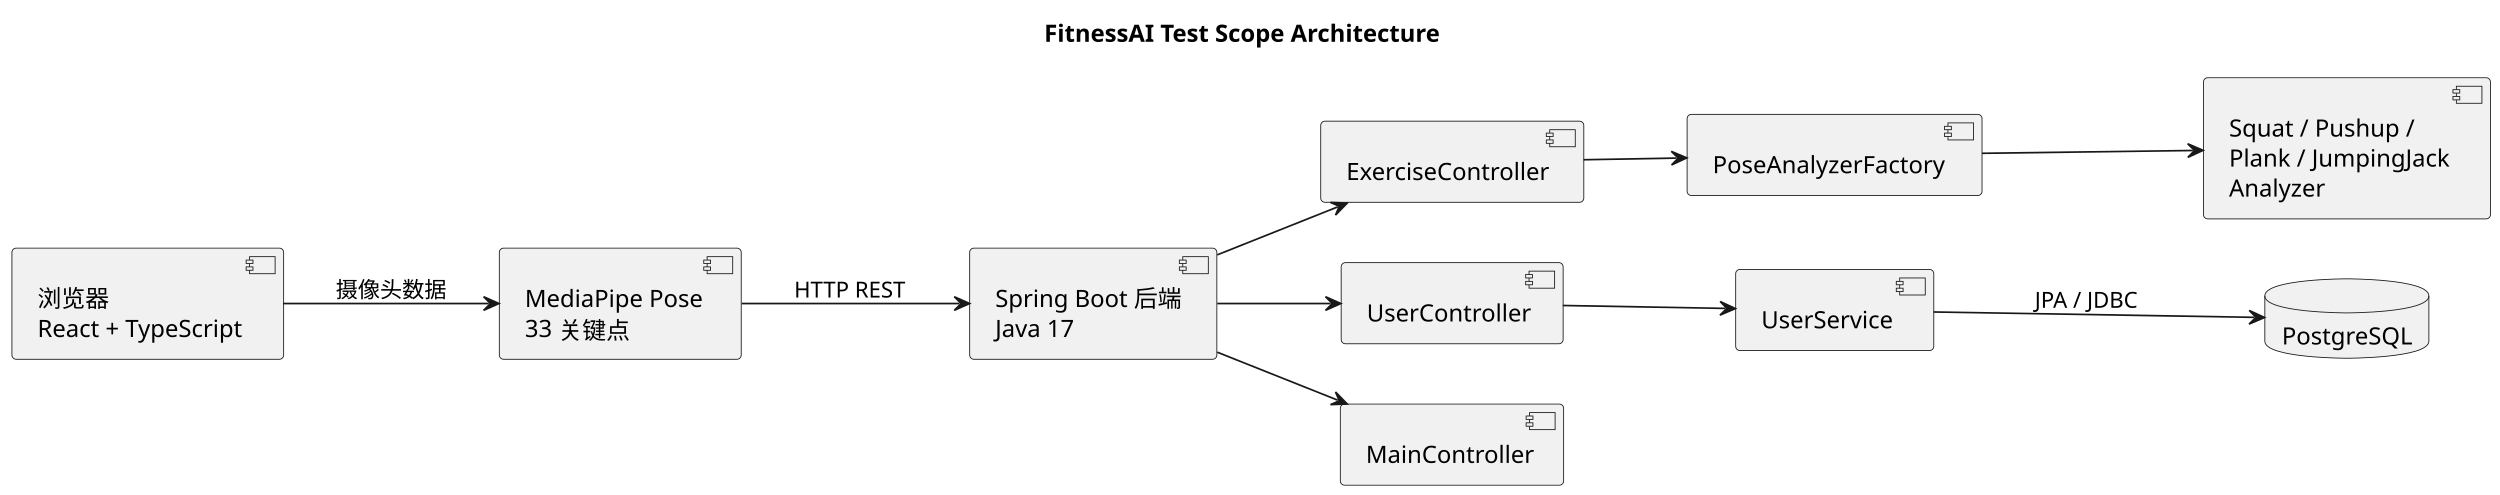
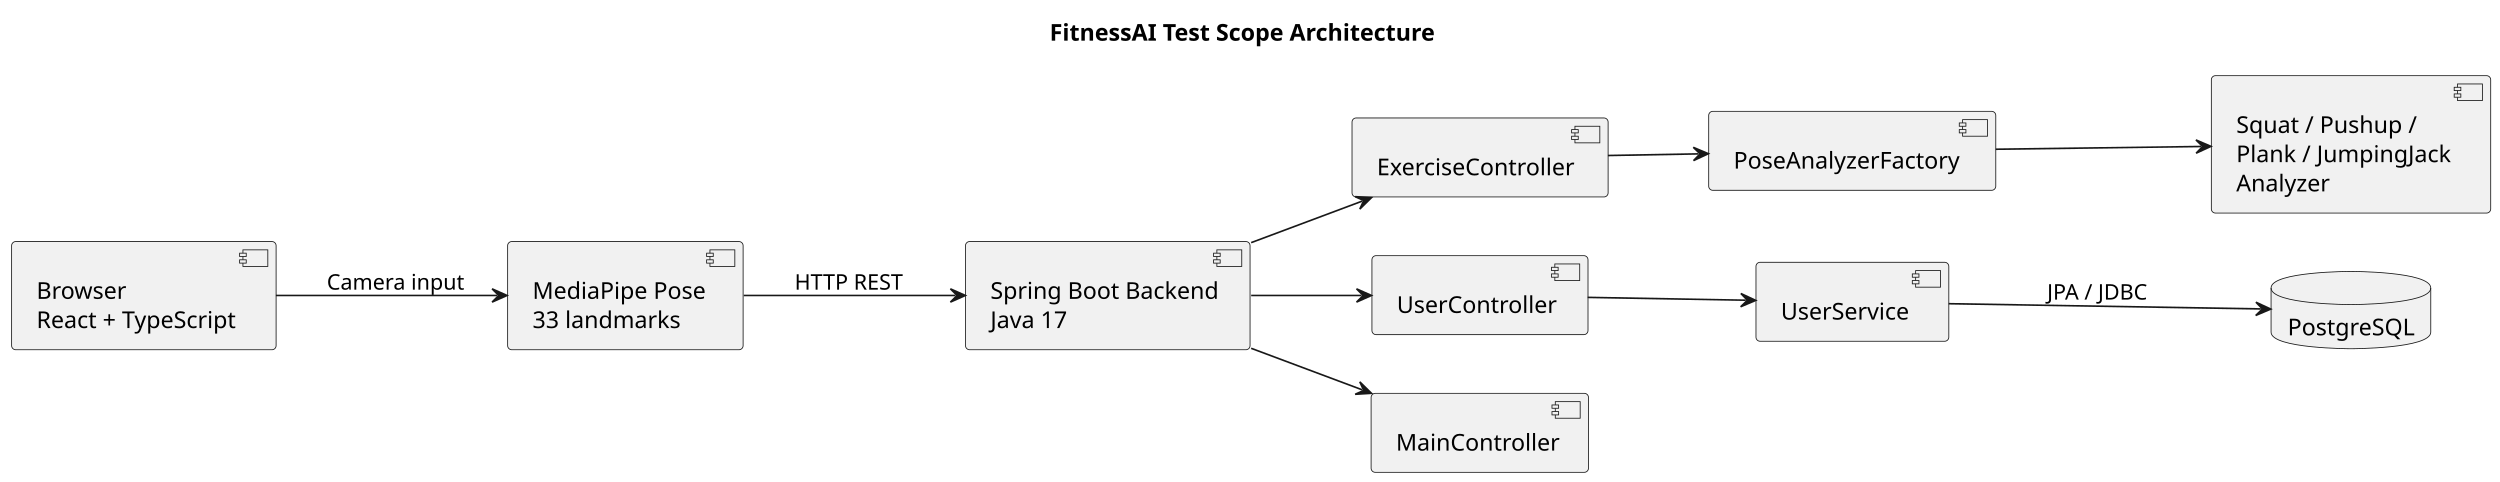
- <svg xmlns="http://www.w3.org/2000/svg" contentStyleType="text/css" data-diagram-type="DESCRIPTION" height="290px" preserveAspectRatio="none" style="width:1467px;height:290px;" version="1.1" viewBox="0 0 1467 290" width="1467px" zoomAndPan="magnify">
+ <svg xmlns="http://www.w3.org/2000/svg" contentStyleType="text/css" data-diagram-type="DESCRIPTION" height="290px" preserveAspectRatio="none" style="width:1507px;height:290px;" version="1.1" viewBox="0 0 1507 290" width="1507px" zoomAndPan="magnify">
  <defs />
  <g>
    <g class="title" data-source-line="1">
-       <text fill="#000000" font-family="sans-serif" font-size="14" font-weight="bold" lengthAdjust="spacing" textLength="227.951" x="612.721" y="24.533">FitnessAI Test Scope Architecture</text>
+       <text fill="#000000" font-family="sans-serif" font-size="14" font-weight="bold" lengthAdjust="spacing" textLength="227.951" x="632.721" y="24.533">FitnessAI Test Scope Architecture</text>
    </g>
    <g class="entity" data-entity="Browser" data-source-line="7" data-uid="ent0002" id="entity_Browser">
      <rect fill="#F1F1F1" height="65.219" rx="2.5" ry="2.5" style="stroke:#181818;stroke-width:0.5;" width="159.438" x="7" y="145.609" />
      <rect fill="#F1F1F1" height="10" style="stroke:#181818;stroke-width:0.5;" width="15" x="146.438" y="150.609" />
      <rect fill="#F1F1F1" height="2" style="stroke:#181818;stroke-width:0.5;" width="4" x="144.438" y="152.609" />
      <rect fill="#F1F1F1" height="2" style="stroke:#181818;stroke-width:0.5;" width="4" x="144.438" y="156.609" />
-       <text fill="#000000" font-family="sans-serif" font-size="14" lengthAdjust="spacing" textLength="42" x="22" y="180.143">浏览器</text>
+       <text fill="#000000" font-family="sans-serif" font-size="14" lengthAdjust="spacing" textLength="51.345" x="22" y="180.143">Browser</text>
      <text fill="#000000" font-family="sans-serif" font-size="14" lengthAdjust="spacing" textLength="119.438" x="22" y="197.752">React + TypeScript</text>
    </g>
    <g class="entity" data-entity="MP" data-source-line="8" data-uid="ent0003" id="entity_MP">
-       <rect fill="#F1F1F1" height="65.219" rx="2.5" ry="2.5" style="stroke:#181818;stroke-width:0.5;" width="141.951" x="293" y="145.609" />
-       <rect fill="#F1F1F1" height="10" style="stroke:#181818;stroke-width:0.5;" width="15" x="414.951" y="150.609" />
-       <rect fill="#F1F1F1" height="2" style="stroke:#181818;stroke-width:0.5;" width="4" x="412.951" y="152.609" />
-       <rect fill="#F1F1F1" height="2" style="stroke:#181818;stroke-width:0.5;" width="4" x="412.951" y="156.609" />
-       <text fill="#000000" font-family="sans-serif" font-size="14" lengthAdjust="spacing" textLength="101.951" x="308" y="180.143">MediaPipe Pose</text>
-       <text fill="#000000" font-family="sans-serif" font-size="14" lengthAdjust="spacing" textLength="61.462" x="308" y="197.752">33 关键点</text>
+       <rect fill="#F1F1F1" height="65.219" rx="2.5" ry="2.5" style="stroke:#181818;stroke-width:0.5;" width="141.951" x="306" y="145.609" />
+       <rect fill="#F1F1F1" height="10" style="stroke:#181818;stroke-width:0.5;" width="15" x="427.951" y="150.609" />
+       <rect fill="#F1F1F1" height="2" style="stroke:#181818;stroke-width:0.5;" width="4" x="425.951" y="152.609" />
+       <rect fill="#F1F1F1" height="2" style="stroke:#181818;stroke-width:0.5;" width="4" x="425.951" y="156.609" />
+       <text fill="#000000" font-family="sans-serif" font-size="14" lengthAdjust="spacing" textLength="101.951" x="321" y="180.143">MediaPipe Pose</text>
+       <text fill="#000000" font-family="sans-serif" font-size="14" lengthAdjust="spacing" textLength="84.041" x="321" y="197.752">33 landmarks</text>
    </g>
    <g class="entity" data-entity="Backend" data-source-line="9" data-uid="ent0004" id="entity_Backend">
-       <rect fill="#F1F1F1" height="65.219" rx="2.5" ry="2.5" style="stroke:#181818;stroke-width:0.5;" width="145.048" x="569" y="145.609" />
-       <rect fill="#F1F1F1" height="10" style="stroke:#181818;stroke-width:0.5;" width="15" x="694.048" y="150.609" />
-       <rect fill="#F1F1F1" height="2" style="stroke:#181818;stroke-width:0.5;" width="4" x="692.048" y="152.609" />
-       <rect fill="#F1F1F1" height="2" style="stroke:#181818;stroke-width:0.5;" width="4" x="692.048" y="156.609" />
-       <text fill="#000000" font-family="sans-serif" font-size="14" lengthAdjust="spacing" textLength="105.048" x="584" y="180.143">Spring Boot 后端</text>
-       <text fill="#000000" font-family="sans-serif" font-size="14" lengthAdjust="spacing" textLength="49.034" x="584" y="197.752">Java 17</text>
+       <rect fill="#F1F1F1" height="65.219" rx="2.5" ry="2.5" style="stroke:#181818;stroke-width:0.5;" width="171.53" x="582" y="145.609" />
+       <rect fill="#F1F1F1" height="10" style="stroke:#181818;stroke-width:0.5;" width="15" x="733.53" y="150.609" />
+       <rect fill="#F1F1F1" height="2" style="stroke:#181818;stroke-width:0.5;" width="4" x="731.53" y="152.609" />
+       <rect fill="#F1F1F1" height="2" style="stroke:#181818;stroke-width:0.5;" width="4" x="731.53" y="156.609" />
+       <text fill="#000000" font-family="sans-serif" font-size="14" lengthAdjust="spacing" textLength="131.53" x="597" y="180.143">Spring Boot Backend</text>
+       <text fill="#000000" font-family="sans-serif" font-size="14" lengthAdjust="spacing" textLength="49.034" x="597" y="197.752">Java 17</text>
    </g>
    <g class="entity" data-entity="EC" data-source-line="10" data-uid="ent0005" id="entity_EC">
-       <rect fill="#F1F1F1" height="47.609" rx="2.5" ry="2.5" style="stroke:#181818;stroke-width:0.5;" width="154.372" x="775" y="71.109" />
-       <rect fill="#F1F1F1" height="10" style="stroke:#181818;stroke-width:0.5;" width="15" x="909.372" y="76.109" />
-       <rect fill="#F1F1F1" height="2" style="stroke:#181818;stroke-width:0.5;" width="4" x="907.372" y="78.109" />
-       <rect fill="#F1F1F1" height="2" style="stroke:#181818;stroke-width:0.5;" width="4" x="907.372" y="82.109" />
-       <text fill="#000000" font-family="sans-serif" font-size="14" lengthAdjust="spacing" textLength="114.372" x="790" y="105.643">ExerciseController</text>
+       <rect fill="#F1F1F1" height="47.609" rx="2.5" ry="2.5" style="stroke:#181818;stroke-width:0.5;" width="154.372" x="815" y="71.109" />
+       <rect fill="#F1F1F1" height="10" style="stroke:#181818;stroke-width:0.5;" width="15" x="949.372" y="76.109" />
+       <rect fill="#F1F1F1" height="2" style="stroke:#181818;stroke-width:0.5;" width="4" x="947.372" y="78.109" />
+       <rect fill="#F1F1F1" height="2" style="stroke:#181818;stroke-width:0.5;" width="4" x="947.372" y="82.109" />
+       <text fill="#000000" font-family="sans-serif" font-size="14" lengthAdjust="spacing" textLength="114.372" x="830" y="105.643">ExerciseController</text>
    </g>
    <g class="entity" data-entity="UC" data-source-line="11" data-uid="ent0006" id="entity_UC">
-       <rect fill="#F1F1F1" height="47.609" rx="2.5" ry="2.5" style="stroke:#181818;stroke-width:0.5;" width="130.248" x="787" y="154.109" />
-       <rect fill="#F1F1F1" height="10" style="stroke:#181818;stroke-width:0.5;" width="15" x="897.248" y="159.109" />
-       <rect fill="#F1F1F1" height="2" style="stroke:#181818;stroke-width:0.5;" width="4" x="895.248" y="161.109" />
-       <rect fill="#F1F1F1" height="2" style="stroke:#181818;stroke-width:0.5;" width="4" x="895.248" y="165.109" />
-       <text fill="#000000" font-family="sans-serif" font-size="14" lengthAdjust="spacing" textLength="90.248" x="802" y="188.643">UserController</text>
+       <rect fill="#F1F1F1" height="47.609" rx="2.5" ry="2.5" style="stroke:#181818;stroke-width:0.5;" width="130.248" x="827" y="154.109" />
+       <rect fill="#F1F1F1" height="10" style="stroke:#181818;stroke-width:0.5;" width="15" x="937.248" y="159.109" />
+       <rect fill="#F1F1F1" height="2" style="stroke:#181818;stroke-width:0.5;" width="4" x="935.248" y="161.109" />
+       <rect fill="#F1F1F1" height="2" style="stroke:#181818;stroke-width:0.5;" width="4" x="935.248" y="165.109" />
+       <text fill="#000000" font-family="sans-serif" font-size="14" lengthAdjust="spacing" textLength="90.248" x="842" y="188.643">UserController</text>
    </g>
    <g class="entity" data-entity="MC" data-source-line="12" data-uid="ent0007" id="entity_MC">
-       <rect fill="#F1F1F1" height="47.609" rx="2.5" ry="2.5" style="stroke:#181818;stroke-width:0.5;" width="131.034" x="786.5" y="237.109" />
-       <rect fill="#F1F1F1" height="10" style="stroke:#181818;stroke-width:0.5;" width="15" x="897.534" y="242.109" />
-       <rect fill="#F1F1F1" height="2" style="stroke:#181818;stroke-width:0.5;" width="4" x="895.534" y="244.109" />
-       <rect fill="#F1F1F1" height="2" style="stroke:#181818;stroke-width:0.5;" width="4" x="895.534" y="248.109" />
-       <text fill="#000000" font-family="sans-serif" font-size="14" lengthAdjust="spacing" textLength="91.034" x="801.5" y="271.643">MainController</text>
+       <rect fill="#F1F1F1" height="47.609" rx="2.5" ry="2.5" style="stroke:#181818;stroke-width:0.5;" width="131.034" x="826.5" y="237.109" />
+       <rect fill="#F1F1F1" height="10" style="stroke:#181818;stroke-width:0.5;" width="15" x="937.534" y="242.109" />
+       <rect fill="#F1F1F1" height="2" style="stroke:#181818;stroke-width:0.5;" width="4" x="935.534" y="244.109" />
+       <rect fill="#F1F1F1" height="2" style="stroke:#181818;stroke-width:0.5;" width="4" x="935.534" y="248.109" />
+       <text fill="#000000" font-family="sans-serif" font-size="14" lengthAdjust="spacing" textLength="91.034" x="841.5" y="271.643">MainController</text>
    </g>
    <g class="entity" data-entity="PAF" data-source-line="13" data-uid="ent0008" id="entity_PAF">
-       <rect fill="#F1F1F1" height="47.609" rx="2.5" ry="2.5" style="stroke:#181818;stroke-width:0.5;" width="173.055" x="990" y="67.109" />
-       <rect fill="#F1F1F1" height="10" style="stroke:#181818;stroke-width:0.5;" width="15" x="1143.055" y="72.109" />
-       <rect fill="#F1F1F1" height="2" style="stroke:#181818;stroke-width:0.5;" width="4" x="1141.055" y="74.109" />
-       <rect fill="#F1F1F1" height="2" style="stroke:#181818;stroke-width:0.5;" width="4" x="1141.055" y="78.109" />
-       <text fill="#000000" font-family="sans-serif" font-size="14" lengthAdjust="spacing" textLength="133.055" x="1005" y="101.643">PoseAnalyzerFactory</text>
+       <rect fill="#F1F1F1" height="47.609" rx="2.5" ry="2.5" style="stroke:#181818;stroke-width:0.5;" width="173.055" x="1030" y="67.109" />
+       <rect fill="#F1F1F1" height="10" style="stroke:#181818;stroke-width:0.5;" width="15" x="1183.055" y="72.109" />
+       <rect fill="#F1F1F1" height="2" style="stroke:#181818;stroke-width:0.5;" width="4" x="1181.055" y="74.109" />
+       <rect fill="#F1F1F1" height="2" style="stroke:#181818;stroke-width:0.5;" width="4" x="1181.055" y="78.109" />
+       <text fill="#000000" font-family="sans-serif" font-size="14" lengthAdjust="spacing" textLength="133.055" x="1045" y="101.643">PoseAnalyzerFactory</text>
    </g>
    <g class="entity" data-entity="Analyzer" data-source-line="14" data-uid="ent0009" id="entity_Analyzer">
-       <rect fill="#F1F1F1" height="82.828" rx="2.5" ry="2.5" style="stroke:#181818;stroke-width:0.5;" width="168.393" x="1293" y="45.609" />
-       <rect fill="#F1F1F1" height="10" style="stroke:#181818;stroke-width:0.5;" width="15" x="1441.393" y="50.609" />
-       <rect fill="#F1F1F1" height="2" style="stroke:#181818;stroke-width:0.5;" width="4" x="1439.393" y="52.609" />
-       <rect fill="#F1F1F1" height="2" style="stroke:#181818;stroke-width:0.5;" width="4" x="1439.393" y="56.609" />
-       <text fill="#000000" font-family="sans-serif" font-size="14" lengthAdjust="spacing" textLength="103.517" x="1308" y="80.143">Squat / Pushup /</text>
-       <text fill="#000000" font-family="sans-serif" font-size="14" lengthAdjust="spacing" textLength="128.393" x="1308" y="97.752">Plank / JumpingJack</text>
-       <text fill="#000000" font-family="sans-serif" font-size="14" lengthAdjust="spacing" textLength="54.469" x="1308" y="115.361">Analyzer</text>
+       <rect fill="#F1F1F1" height="82.828" rx="2.5" ry="2.5" style="stroke:#181818;stroke-width:0.5;" width="168.393" x="1333" y="45.609" />
+       <rect fill="#F1F1F1" height="10" style="stroke:#181818;stroke-width:0.5;" width="15" x="1481.393" y="50.609" />
+       <rect fill="#F1F1F1" height="2" style="stroke:#181818;stroke-width:0.5;" width="4" x="1479.393" y="52.609" />
+       <rect fill="#F1F1F1" height="2" style="stroke:#181818;stroke-width:0.5;" width="4" x="1479.393" y="56.609" />
+       <text fill="#000000" font-family="sans-serif" font-size="14" lengthAdjust="spacing" textLength="103.517" x="1348" y="80.143">Squat / Pushup /</text>
+       <text fill="#000000" font-family="sans-serif" font-size="14" lengthAdjust="spacing" textLength="128.393" x="1348" y="97.752">Plank / JumpingJack</text>
+       <text fill="#000000" font-family="sans-serif" font-size="14" lengthAdjust="spacing" textLength="54.469" x="1348" y="115.361">Analyzer</text>
    </g>
    <g class="entity" data-entity="US" data-source-line="15" data-uid="ent0010" id="entity_US">
-       <rect fill="#F1F1F1" height="47.609" rx="2.5" ry="2.5" style="stroke:#181818;stroke-width:0.5;" width="116.241" x="1018.5" y="158.109" />
-       <rect fill="#F1F1F1" height="10" style="stroke:#181818;stroke-width:0.5;" width="15" x="1114.741" y="163.109" />
-       <rect fill="#F1F1F1" height="2" style="stroke:#181818;stroke-width:0.5;" width="4" x="1112.741" y="165.109" />
-       <rect fill="#F1F1F1" height="2" style="stroke:#181818;stroke-width:0.5;" width="4" x="1112.741" y="169.109" />
-       <text fill="#000000" font-family="sans-serif" font-size="14" lengthAdjust="spacing" textLength="76.241" x="1033.5" y="192.643">UserService</text>
+       <rect fill="#F1F1F1" height="47.609" rx="2.5" ry="2.5" style="stroke:#181818;stroke-width:0.5;" width="116.241" x="1058.5" y="158.109" />
+       <rect fill="#F1F1F1" height="10" style="stroke:#181818;stroke-width:0.5;" width="15" x="1154.741" y="163.109" />
+       <rect fill="#F1F1F1" height="2" style="stroke:#181818;stroke-width:0.5;" width="4" x="1152.741" y="165.109" />
+       <rect fill="#F1F1F1" height="2" style="stroke:#181818;stroke-width:0.5;" width="4" x="1152.741" y="169.109" />
+       <text fill="#000000" font-family="sans-serif" font-size="14" lengthAdjust="spacing" textLength="76.241" x="1073.5" y="192.643">UserService</text>
    </g>
    <g class="entity" data-entity="DB" data-source-line="16" data-uid="ent0011" id="entity_DB">
-       <path d="M1329,173.609 C1329,163.609 1377.131,163.609 1377.131,163.609 C1377.131,163.609 1425.262,163.609 1425.262,173.609 L1425.262,200.219 C1425.262,210.219 1377.131,210.219 1377.131,210.219 C1377.131,210.219 1329,210.219 1329,200.219 L1329,173.609" fill="#F1F1F1" style="stroke:#181818;stroke-width:0.5;" />
-       <path d="M1329,173.609 C1329,183.609 1377.131,183.609 1377.131,183.609 C1377.131,183.609 1425.262,183.609 1425.262,173.609" fill="none" style="stroke:#181818;stroke-width:0.5;" />
-       <text fill="#000000" font-family="sans-serif" font-size="14" lengthAdjust="spacing" textLength="76.262" x="1339" y="202.143">PostgreSQL</text>
+       <path d="M1369,173.609 C1369,163.609 1417.131,163.609 1417.131,163.609 C1417.131,163.609 1465.262,163.609 1465.262,173.609 L1465.262,200.219 C1465.262,210.219 1417.131,210.219 1417.131,210.219 C1417.131,210.219 1369,210.219 1369,200.219 L1369,173.609" fill="#F1F1F1" style="stroke:#181818;stroke-width:0.5;" />
+       <path d="M1369,173.609 C1369,183.609 1417.131,183.609 1417.131,183.609 C1417.131,183.609 1465.262,183.609 1465.262,173.609" fill="none" style="stroke:#181818;stroke-width:0.5;" />
+       <text fill="#000000" font-family="sans-serif" font-size="14" lengthAdjust="spacing" textLength="76.262" x="1379" y="202.143">PostgreSQL</text>
    </g>
    <g class="link" data-entity-1="Browser" data-entity-2="MP" data-source-line="18" data-uid="lnk12" id="link_Browser_MP">
-       <path d="M166.08,178.109 C206,178.109 248.1,178.109 286.78,178.109" fill="none" id="Browser-to-MP" style="stroke:#181818;stroke-width:1;" />
-       <polygon fill="#181818" points="292.78,178.109,283.78,174.109,287.78,178.109,283.78,182.109,292.78,178.109" style="stroke:#181818;stroke-width:1;" />
-       <text fill="#000000" font-family="sans-serif" font-size="13" lengthAdjust="spacing" textLength="65" x="197" y="174.605">摄像头数据</text>
+       <path d="M166.33,178.109 C209.88,178.109 257.51,178.109 299.63,178.109" fill="none" id="Browser-to-MP" style="stroke:#181818;stroke-width:1;" />
+       <polygon fill="#181818" points="305.63,178.109,296.63,174.109,300.63,178.109,296.63,182.109,305.63,178.109" style="stroke:#181818;stroke-width:1;" />
+       <text fill="#000000" font-family="sans-serif" font-size="13" lengthAdjust="spacing" textLength="78.038" x="197" y="174.605">Camera input</text>
    </g>
    <g class="link" data-entity-1="MP" data-entity-2="Backend" data-source-line="19" data-uid="lnk13" id="link_MP_Backend">
-       <path d="M435.23,178.109 C476.2,178.109 521.76,178.109 562.96,178.109" fill="none" id="MP-to-Backend" style="stroke:#181818;stroke-width:1;" />
-       <polygon fill="#181818" points="568.96,178.109,559.96,174.109,563.96,178.109,559.96,182.109,568.96,178.109" style="stroke:#181818;stroke-width:1;" />
-       <text fill="#000000" font-family="sans-serif" font-size="13" lengthAdjust="spacing" textLength="72.224" x="466" y="174.605">HTTP REST</text>
+       <path d="M448.33,178.109 C488.59,178.109 533.4,178.109 575.91,178.109" fill="none" id="MP-to-Backend" style="stroke:#181818;stroke-width:1;" />
+       <polygon fill="#181818" points="581.91,178.109,572.91,174.109,576.91,178.109,572.91,182.109,581.91,178.109" style="stroke:#181818;stroke-width:1;" />
+       <text fill="#000000" font-family="sans-serif" font-size="13" lengthAdjust="spacing" textLength="72.224" x="479" y="174.605">HTTP REST</text>
    </g>
    <g class="link" data-entity-1="Backend" data-entity-2="EC" data-source-line="20" data-uid="lnk14" id="link_Backend_EC">
-       <path d="M714.25,149.549 C739.11,139.649 761.126,130.889 784.986,121.389" fill="none" id="Backend-to-EC" style="stroke:#181818;stroke-width:1;" />
-       <polygon fill="#181818" points="790.56,119.169,780.719,118.782,785.915,121.019,783.678,126.215,790.56,119.169" style="stroke:#181818;stroke-width:1;" />
+       <path d="M754.2,146.259 C778.28,137.249 798.47,129.7 821.1,121.24" fill="none" id="Backend-to-EC" style="stroke:#181818;stroke-width:1;" />
+       <polygon fill="#181818" points="826.72,119.139,816.889,118.544,822.037,120.89,819.691,126.038,826.72,119.139" style="stroke:#181818;stroke-width:1;" />
    </g>
    <g class="link" data-entity-1="Backend" data-entity-2="UC" data-source-line="21" data-uid="lnk15" id="link_Backend_UC">
-       <path d="M714.25,178.109 C737.81,178.109 757.83,178.109 780.8,178.109" fill="none" id="Backend-to-UC" style="stroke:#181818;stroke-width:1;" />
-       <polygon fill="#181818" points="786.8,178.109,777.8,174.109,781.8,178.109,777.8,182.109,786.8,178.109" style="stroke:#181818;stroke-width:1;" />
+       <path d="M754.2,178.109 C778.28,178.109 798.09,178.109 820.72,178.109" fill="none" id="Backend-to-UC" style="stroke:#181818;stroke-width:1;" />
+       <polygon fill="#181818" points="826.72,178.109,817.72,174.109,821.72,178.109,817.72,182.109,826.72,178.109" style="stroke:#181818;stroke-width:1;" />
    </g>
    <g class="link" data-entity-1="Backend" data-entity-2="MC" data-source-line="22" data-uid="lnk16" id="link_Backend_MC">
-       <path d="M714.25,206.669 C739.11,216.569 761.126,225.33 784.986,234.83" fill="none" id="Backend-to-MC" style="stroke:#181818;stroke-width:1;" />
-       <polygon fill="#181818" points="790.56,237.049,783.678,230.004,785.915,235.2,780.719,237.436,790.56,237.049" style="stroke:#181818;stroke-width:1;" />
+       <path d="M754.2,209.959 C778.28,218.969 798.47,226.518 821.1,234.978" fill="none" id="Backend-to-MC" style="stroke:#181818;stroke-width:1;" />
+       <polygon fill="#181818" points="826.72,237.079,819.691,230.181,822.037,235.328,816.889,237.675,826.72,237.079" style="stroke:#181818;stroke-width:1;" />
    </g>
    <g class="link" data-entity-1="EC" data-entity-2="PAF" data-source-line="23" data-uid="lnk17" id="link_EC_PAF">
-       <path d="M929.26,93.739 C948.76,93.389 963.851,93.118 983.791,92.758" fill="none" id="EC-to-PAF" style="stroke:#181818;stroke-width:1;" />
-       <polygon fill="#181818" points="989.79,92.649,980.719,88.812,984.791,92.74,980.864,96.811,989.79,92.649" style="stroke:#181818;stroke-width:1;" />
+       <path d="M969.26,93.739 C988.76,93.389 1003.851,93.118 1023.791,92.758" fill="none" id="EC-to-PAF" style="stroke:#181818;stroke-width:1;" />
+       <polygon fill="#181818" points="1029.79,92.649,1020.719,88.812,1024.791,92.74,1020.864,96.811,1029.79,92.649" style="stroke:#181818;stroke-width:1;" />
    </g>
    <g class="link" data-entity-1="PAF" data-entity-2="Analyzer" data-source-line="24" data-uid="lnk18" id="link_PAF_Analyzer">
-       <path d="M1163.04,89.959 C1203.78,89.419 1246.321,88.85 1286.771,88.309" fill="none" id="PAF-to-Analyzer" style="stroke:#181818;stroke-width:1;" />
-       <polygon fill="#181818" points="1292.77,88.229,1283.717,84.35,1287.77,88.296,1283.824,92.349,1292.77,88.229" style="stroke:#181818;stroke-width:1;" />
+       <path d="M1203.04,89.959 C1243.78,89.419 1286.321,88.85 1326.771,88.309" fill="none" id="PAF-to-Analyzer" style="stroke:#181818;stroke-width:1;" />
+       <polygon fill="#181818" points="1332.77,88.229,1323.717,84.35,1327.77,88.296,1323.824,92.349,1332.77,88.229" style="stroke:#181818;stroke-width:1;" />
    </g>
    <g class="link" data-entity-1="UC" data-entity-2="US" data-source-line="25" data-uid="lnk19" id="link_UC_US">
-       <path d="M917.06,179.259 C949.02,179.839 981.371,180.423 1012.331,180.973" fill="none" id="UC-to-US" style="stroke:#181818;stroke-width:1;" />
-       <polygon fill="#181818" points="1018.33,181.079,1009.403,176.92,1013.331,180.991,1009.26,184.919,1018.33,181.079" style="stroke:#181818;stroke-width:1;" />
+       <path d="M957.06,179.259 C989.02,179.839 1021.371,180.423 1052.331,180.973" fill="none" id="UC-to-US" style="stroke:#181818;stroke-width:1;" />
+       <polygon fill="#181818" points="1058.33,181.079,1049.402,176.92,1053.331,180.991,1049.26,184.919,1058.33,181.079" style="stroke:#181818;stroke-width:1;" />
    </g>
    <g class="link" data-entity-1="US" data-entity-2="DB" data-source-line="26" data-uid="lnk20" id="link_US_DB">
-       <path d="M1134.7,183.069 C1191.07,184.009 1270.191,185.339 1322.811,186.219" fill="none" id="US-to-DB" style="stroke:#181818;stroke-width:1;" />
-       <polygon fill="#181818" points="1328.81,186.319,1319.878,182.169,1323.811,186.236,1319.744,190.168,1328.81,186.319" style="stroke:#181818;stroke-width:1;" />
-       <text fill="#000000" font-family="sans-serif" font-size="13" lengthAdjust="spacing" textLength="68.624" x="1194" y="180.605">JPA / JDBC</text>
+       <path d="M1174.7,183.069 C1231.07,184.009 1310.191,185.339 1362.811,186.219" fill="none" id="US-to-DB" style="stroke:#181818;stroke-width:1;" />
+       <polygon fill="#181818" points="1368.81,186.319,1359.878,182.169,1363.811,186.236,1359.744,190.168,1368.81,186.319" style="stroke:#181818;stroke-width:1;" />
+       <text fill="#000000" font-family="sans-serif" font-size="13" lengthAdjust="spacing" textLength="68.624" x="1234" y="180.605">JPA / JDBC</text>
    </g>
  </g>
</svg>
